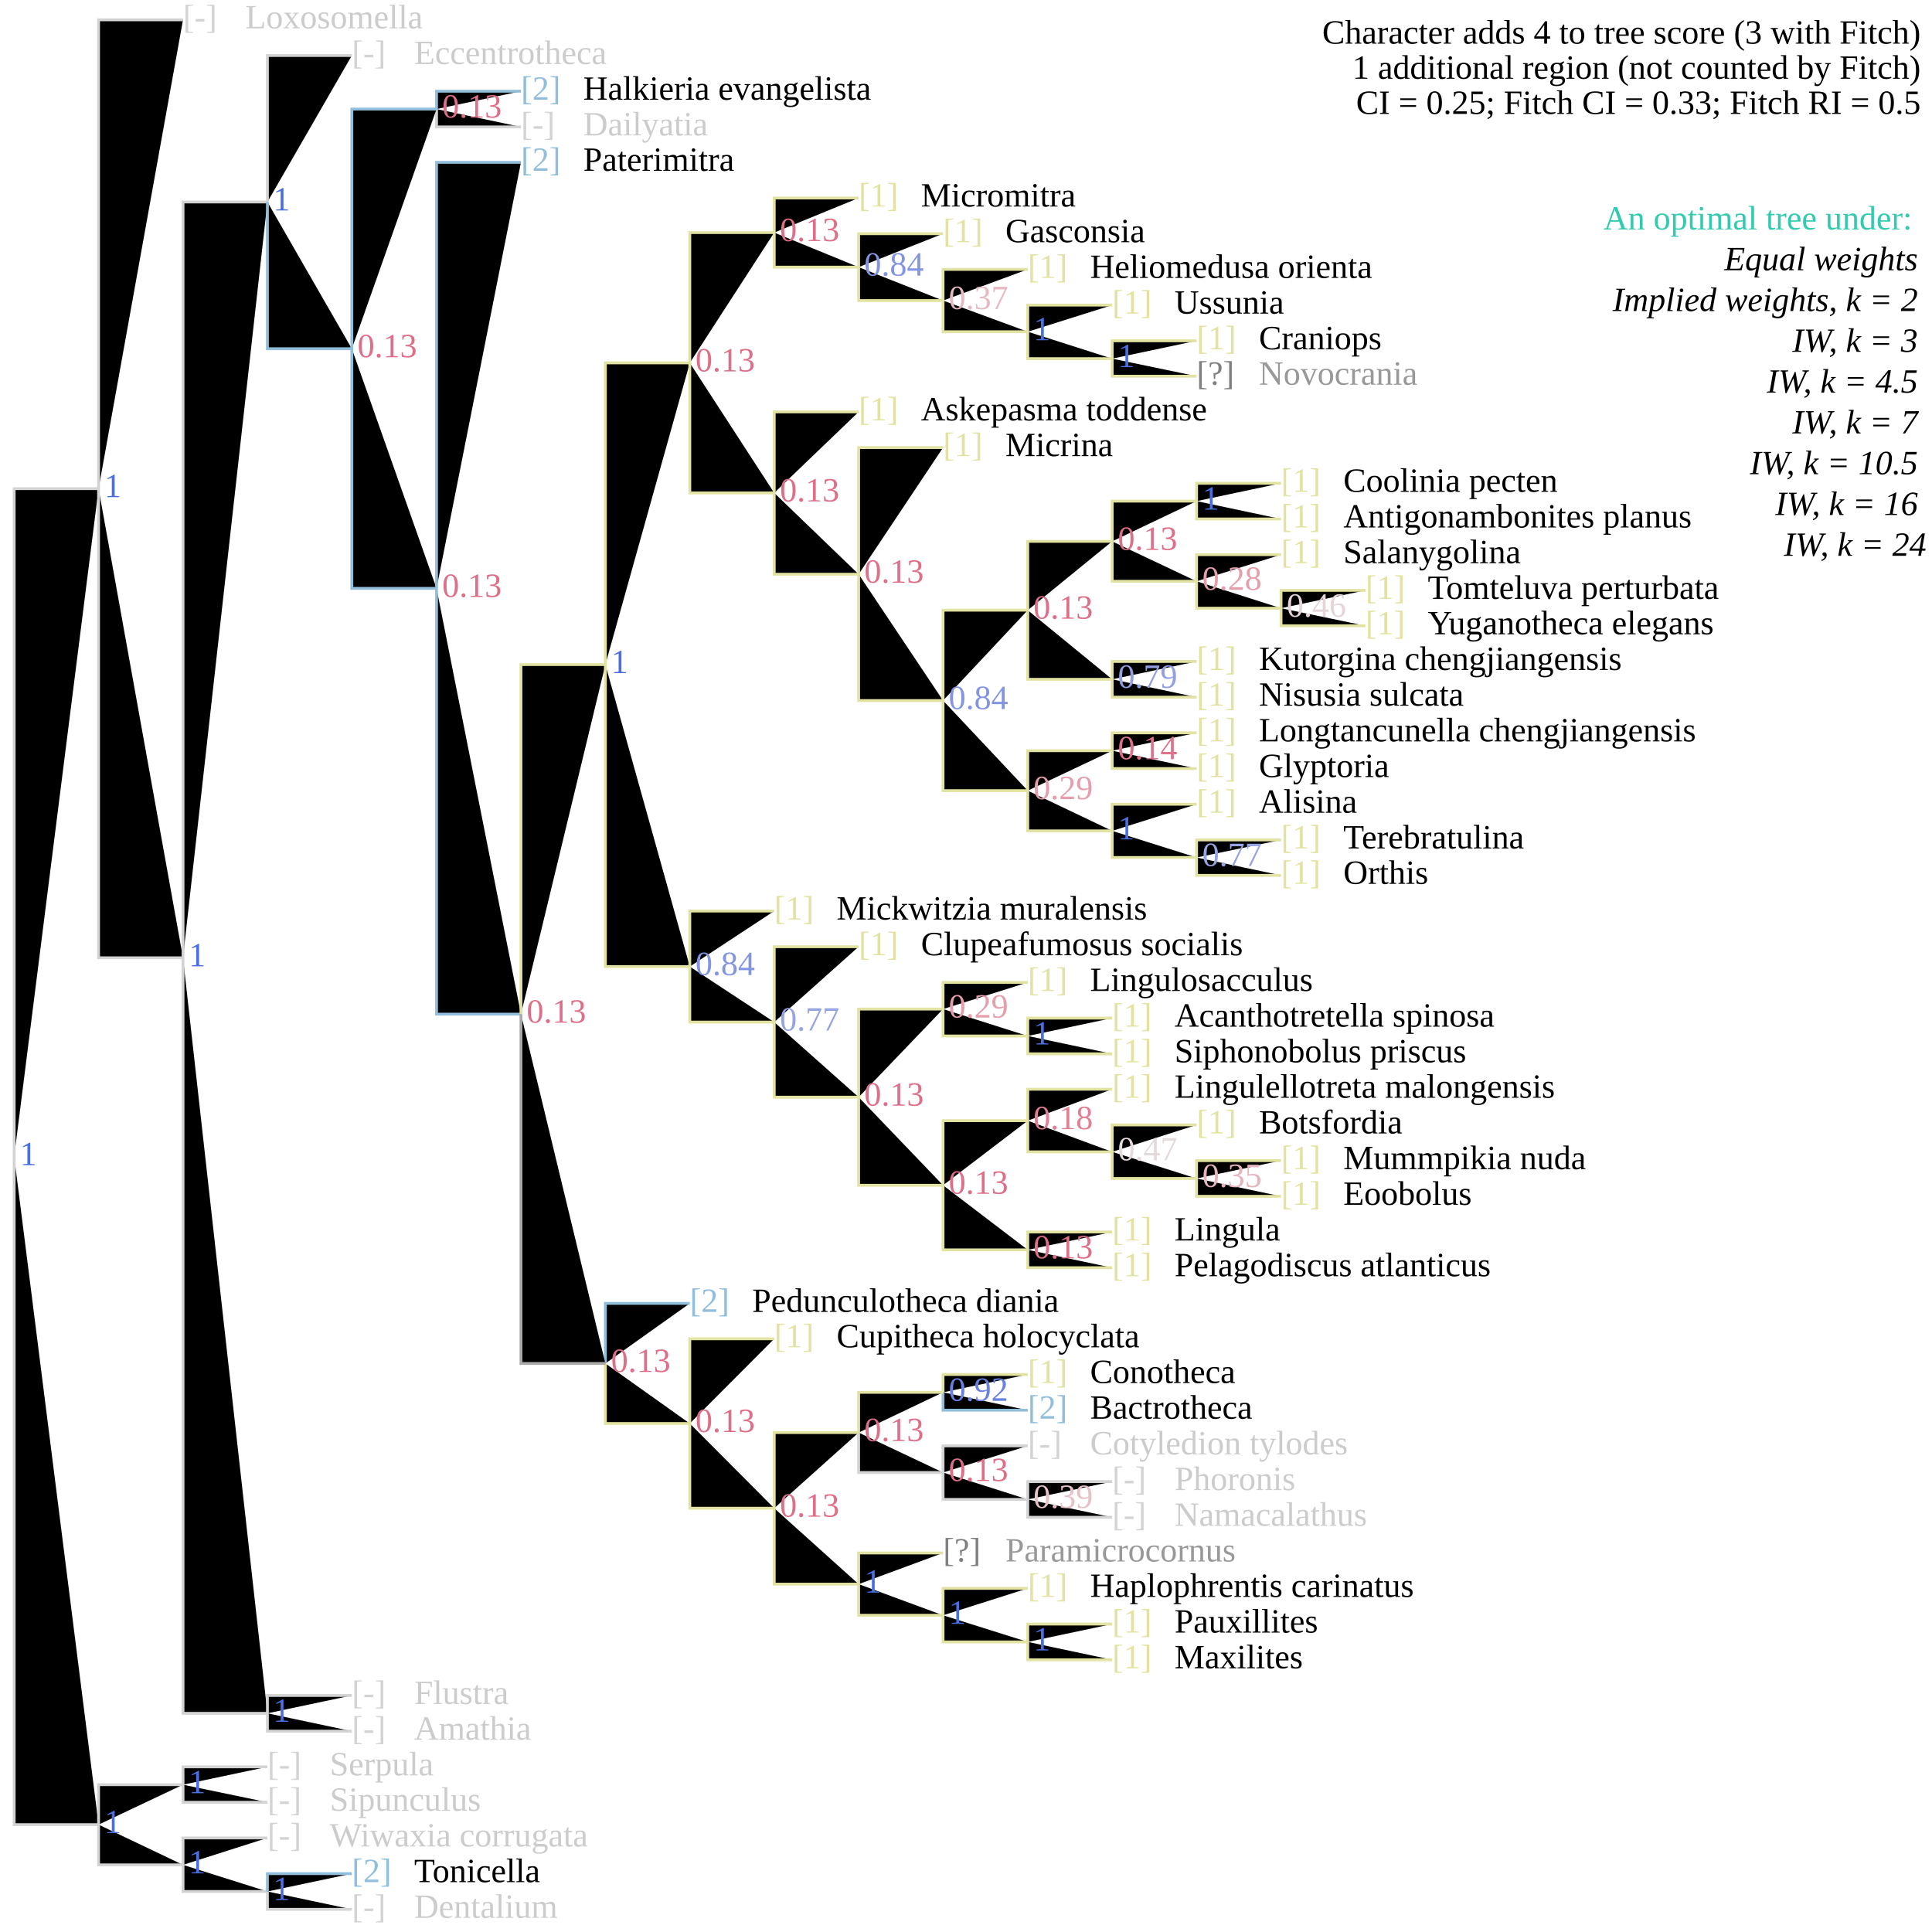
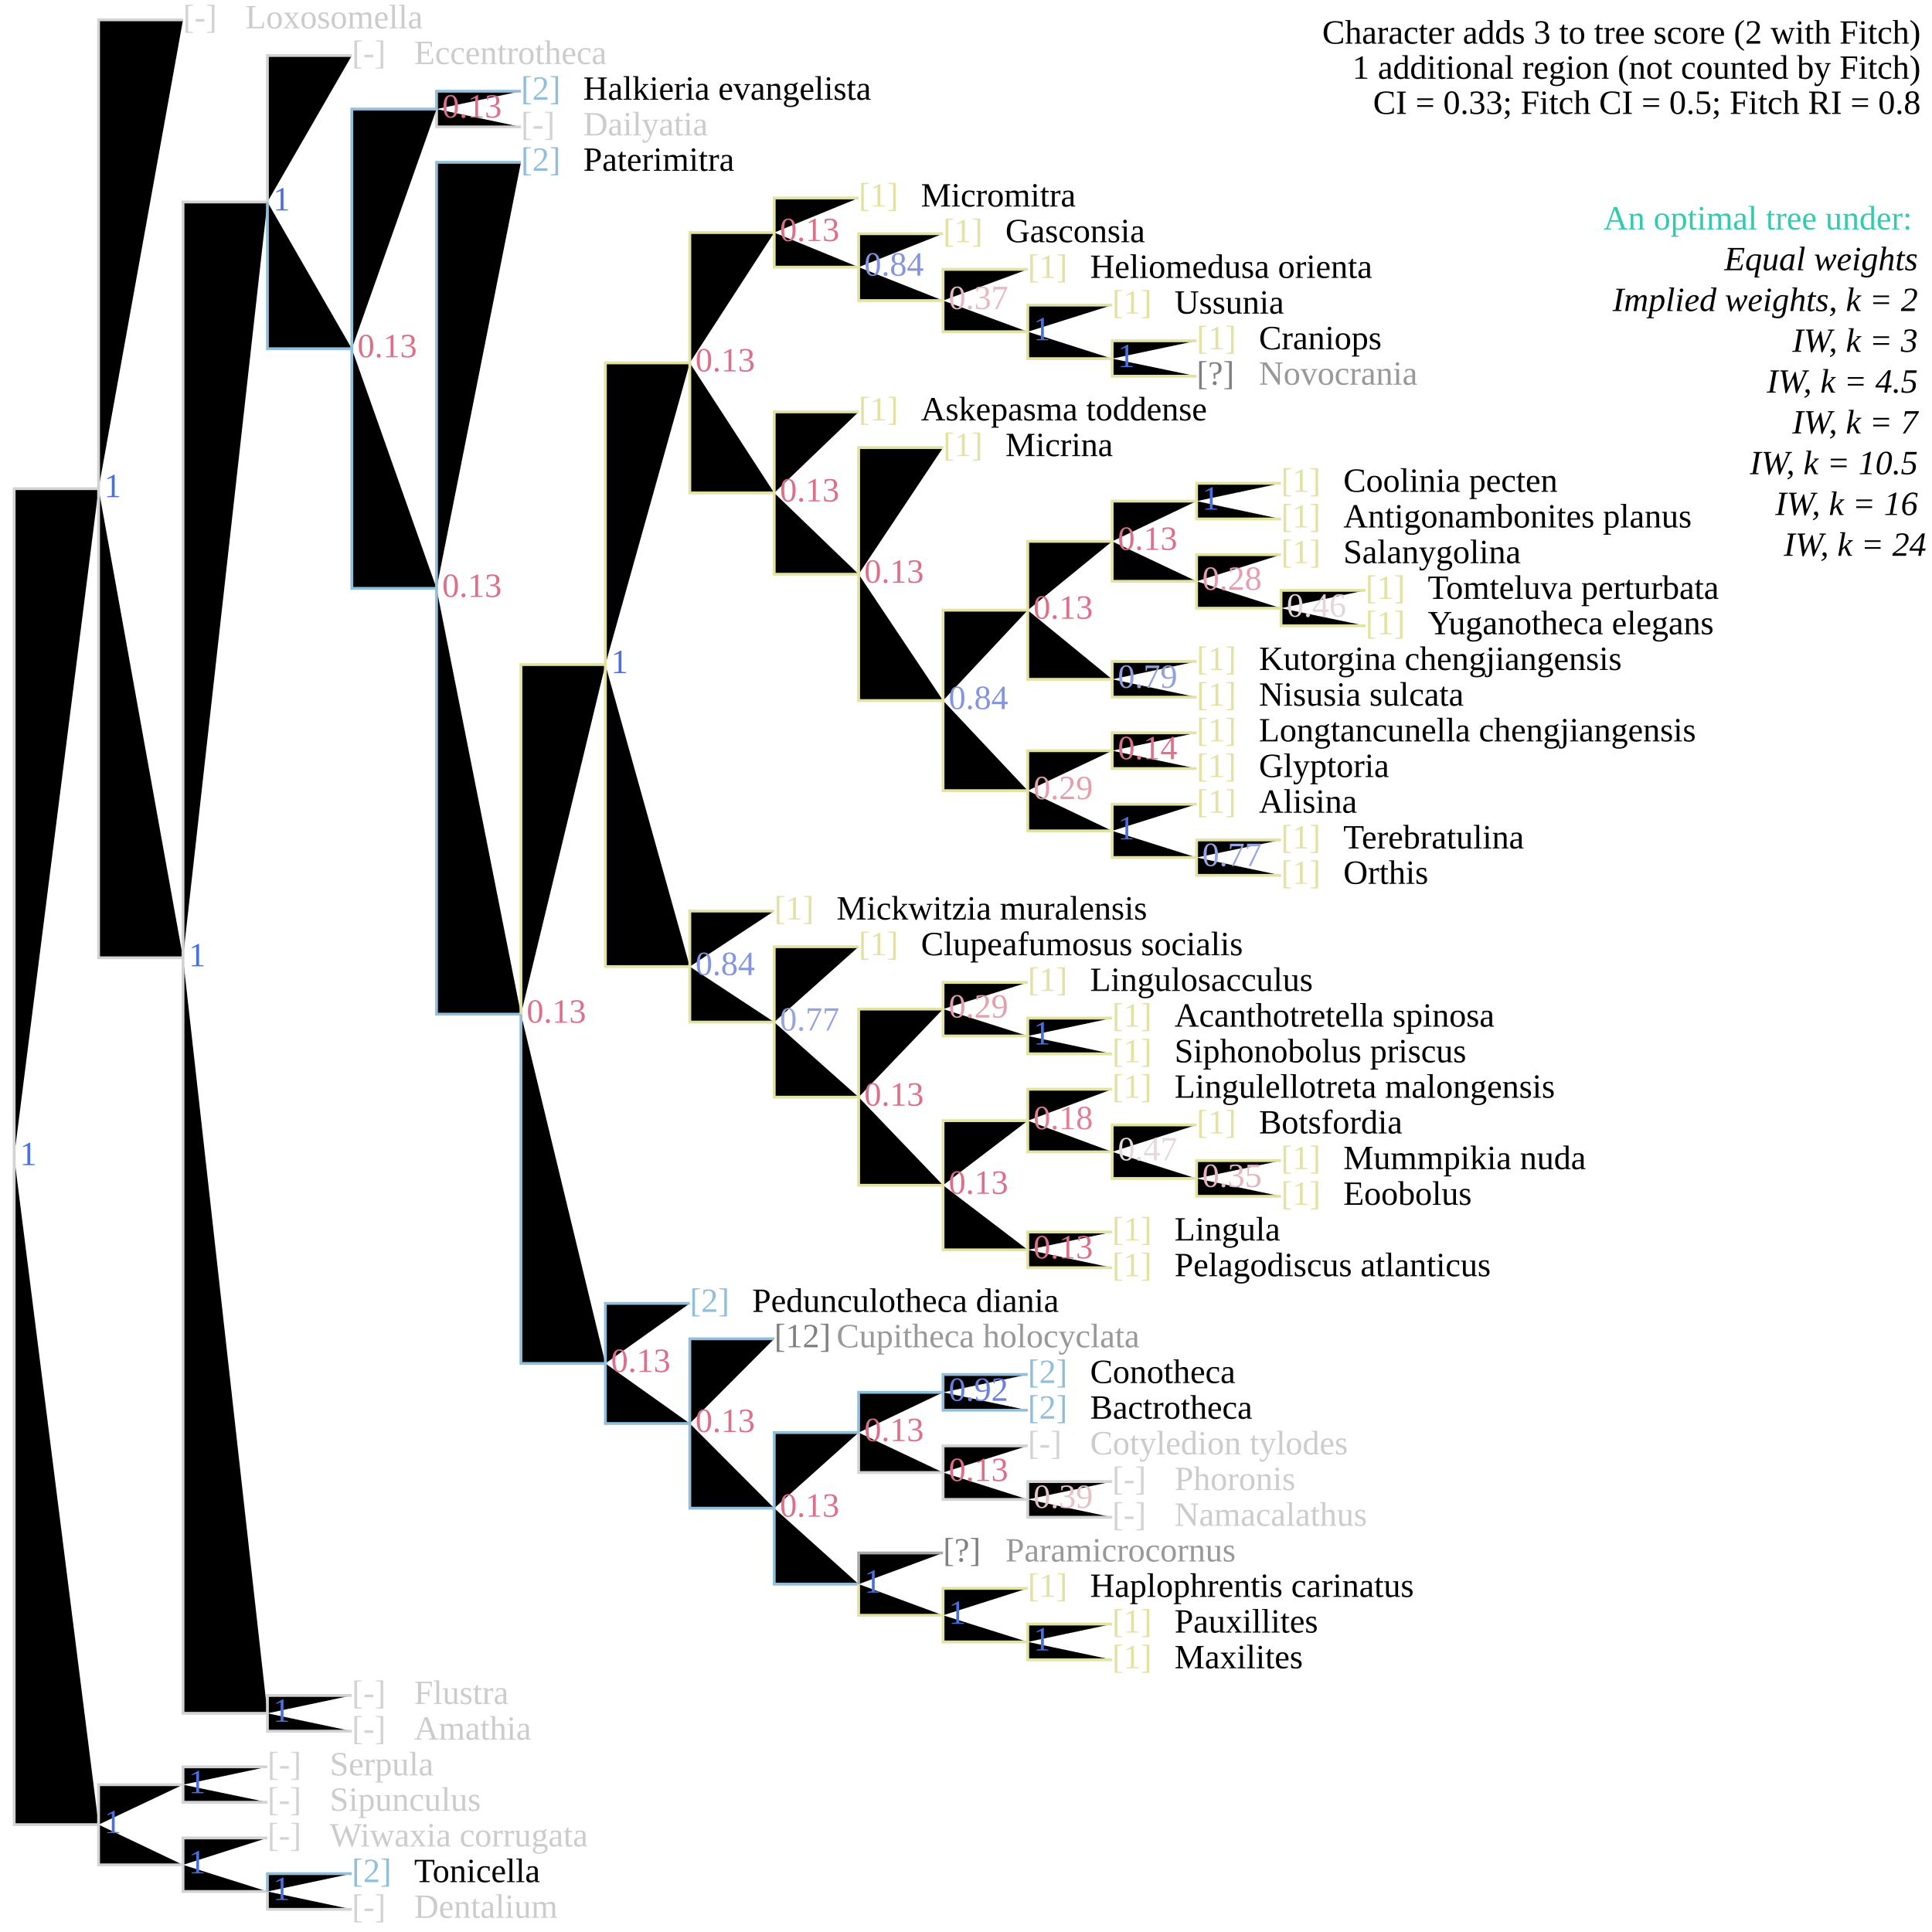
<svg xmlns="http://www.w3.org/2000/svg" version="1.1" width="682" height="682" class="tree" data-char="71">
-   <text x="678" y="15.4" text-anchor="end" class="stepsLabel">Character adds <tspan class="score">4</tspan> to tree score (<tspan class="score fitch">3</tspan> with Fitch)</text>
+   <text x="678" y="15.4" text-anchor="end" class="stepsLabel">Character adds <tspan class="score">3</tspan> to tree score (<tspan class="score fitch">2</tspan> with Fitch)</text>
  <text x="678" y="27.8" text-anchor="end" class="stepsLabel">
    <tspan class="score">1</tspan> additional region (not counted by Fitch)</text>
-   <text x="678" y="40.2" text-anchor="end" class="stepsLabel">CI = 0.25; Fitch CI = 0.33; Fitch RI = 0.5</text>
+   <text x="678" y="40.2" text-anchor="end" class="stepsLabel">CI = 0.33; Fitch CI = 0.5; Fitch RI = 0.8</text>
  <text x="678" y="65" text-anchor="end" class="stepsLabel">
    <tspan dy="16" fill="#34caaf">An optimal tree under:</tspan>
    <tspan x="680" style="font-style:italic" class="notThisAn" dy="1.2em">Equal weights</tspan>
    <tspan x="680" style="font-style:italic" class="thisAn" dy="1.2em">Implied weights, k = 2</tspan>
    <tspan x="680" style="font-style:italic" class="thisAn" dy="1.2em">IW, k = 3</tspan>
    <tspan x="680" style="font-style:italic" class="notThisAn" dy="1.2em">IW, k = 4.5</tspan>
    <tspan x="680" style="font-style:italic" class="notThisAn" dy="1.2em">IW, k = 7</tspan>
    <tspan x="680" style="font-style:italic" class="notThisAn" dy="1.2em">IW, k = 10.5</tspan>
    <tspan x="680" style="font-style:italic" class="notThisAn" dy="1.2em">IW, k = 16</tspan>
    <tspan x="680" style="font-style:italic" class="notThisAn" dy="1.2em">IW, k = 24</tspan>
  </text>
  <text x="124.2" y="664.4" fill="#91bfdb" class="flag">[2]</text>
  <text x="146.2" y="664.4" fill="#000" class="taxonLabel">Tonicella</text>
  <text x="124.2" y="677" fill="lightgrey" class="flag">[-]</text>
  <text x="146.2" y="677" fill="#ccc" class="taxonLabel">Dentalium</text>
  <text x="94.4" y="651.8" fill="lightgrey" class="flag">[-]</text>
  <text x="116.4" y="651.8" fill="#ccc" class="taxonLabel">Wiwaxia corrugata</text>
  <text x="94.4" y="626.7" fill="lightgrey" class="flag">[-]</text>
  <text x="116.4" y="626.7" fill="#ccc" class="taxonLabel">Serpula</text>
  <text x="94.4" y="639.2" fill="lightgrey" class="flag">[-]</text>
  <text x="116.4" y="639.2" fill="#ccc" class="taxonLabel">Sipunculus</text>
  <text x="124.2" y="601.5" fill="lightgrey" class="flag">[-]</text>
  <text x="146.2" y="601.5" fill="#ccc" class="taxonLabel">Flustra</text>
  <text x="124.2" y="614.1" fill="lightgrey" class="flag">[-]</text>
  <text x="146.2" y="614.1" fill="#ccc" class="taxonLabel">Amathia</text>
  <text x="392.6" y="576.3" fill="#e2e2a2" class="flag">[1]</text>
  <text x="414.6" y="576.3" fill="#000" class="taxonLabel">Pauxillites</text>
  <text x="392.6" y="588.9" fill="#e2e2a2" class="flag">[1]</text>
  <text x="414.6" y="588.9" fill="#000" class="taxonLabel">Maxilites</text>
  <text x="362.8" y="563.7" fill="#e2e2a2" class="flag">[1]</text>
  <text x="384.8" y="563.7" fill="#000" class="taxonLabel">Haplophrentis carinatus</text>
  <text x="332.9" y="551.2" fill="grey" class="flag">[?]</text>
  <text x="354.9" y="551.2" fill="#999" class="taxonLabel">Paramicrocornus</text>
  <text x="392.6" y="526" fill="lightgrey" class="flag">[-]</text>
  <text x="414.6" y="526" fill="#ccc" class="taxonLabel">Phoronis</text>
  <text x="392.6" y="538.6" fill="lightgrey" class="flag">[-]</text>
  <text x="414.6" y="538.6" fill="#ccc" class="taxonLabel">Namacalathus</text>
  <text x="362.8" y="513.4" fill="lightgrey" class="flag">[-]</text>
  <text x="384.8" y="513.4" fill="#ccc" class="taxonLabel">Cotyledion tylodes</text>
-   <text x="362.8" y="488.2" fill="#e2e2a2" class="flag">[1]</text>
+   <text x="362.8" y="488.2" fill="#91bfdb" class="flag">[2]</text>
  <text x="384.8" y="488.2" fill="#000" class="taxonLabel">Conotheca</text>
  <text x="362.8" y="500.8" fill="#91bfdb" class="flag">[2]</text>
  <text x="384.8" y="500.8" fill="#000" class="taxonLabel">Bactrotheca</text>
-   <text x="273.3" y="475.6" fill="#e2e2a2" class="flag">[1]</text>
-   <text x="295.3" y="475.6" fill="#000" class="taxonLabel">Cupitheca holocyclata</text>
+   <text x="273.3" y="475.6" fill="grey" class="flag">[12]</text>
+   <text x="295.3" y="475.6" fill="#999" class="taxonLabel">Cupitheca holocyclata</text>
  <text x="243.5" y="463.1" fill="#91bfdb" class="flag">[2]</text>
  <text x="265.5" y="463.1" fill="#000" class="taxonLabel">Pedunculotheca diania</text>
  <text x="392.6" y="437.9" fill="#e2e2a2" class="flag">[1]</text>
  <text x="414.6" y="437.9" fill="#000" class="taxonLabel">Lingula</text>
  <text x="392.6" y="450.5" fill="#e2e2a2" class="flag">[1]</text>
  <text x="414.6" y="450.5" fill="#000" class="taxonLabel">Pelagodiscus atlanticus</text>
  <text x="452.2" y="412.7" fill="#e2e2a2" class="flag">[1]</text>
  <text x="474.2" y="412.7" fill="#000" class="taxonLabel">Mummpikia nuda</text>
  <text x="452.2" y="425.3" fill="#e2e2a2" class="flag">[1]</text>
  <text x="474.2" y="425.3" fill="#000" class="taxonLabel">Eoobolus</text>
  <text x="422.4" y="400.1" fill="#e2e2a2" class="flag">[1]</text>
  <text x="444.4" y="400.1" fill="#000" class="taxonLabel">Botsfordia</text>
  <text x="392.6" y="387.5" fill="#e2e2a2" class="flag">[1]</text>
  <text x="414.6" y="387.5" fill="#000" class="taxonLabel">Lingulellotreta malongensis</text>
  <text x="392.6" y="362.4" fill="#e2e2a2" class="flag">[1]</text>
  <text x="414.6" y="362.4" fill="#000" class="taxonLabel">Acanthotretella spinosa</text>
  <text x="392.6" y="375" fill="#e2e2a2" class="flag">[1]</text>
  <text x="414.6" y="375" fill="#000" class="taxonLabel">Siphonobolus priscus</text>
  <text x="362.8" y="349.8" fill="#e2e2a2" class="flag">[1]</text>
  <text x="384.8" y="349.8" fill="#000" class="taxonLabel">Lingulosacculus</text>
  <text x="303.1" y="337.2" fill="#e2e2a2" class="flag">[1]</text>
  <text x="325.1" y="337.2" fill="#000" class="taxonLabel">Clupeafumosus socialis</text>
  <text x="273.3" y="324.6" fill="#e2e2a2" class="flag">[1]</text>
  <text x="295.3" y="324.6" fill="#000" class="taxonLabel">Mickwitzia muralensis</text>
  <text x="452.2" y="299.5" fill="#e2e2a2" class="flag">[1]</text>
  <text x="474.2" y="299.5" fill="#000" class="taxonLabel">Terebratulina</text>
  <text x="452.2" y="312" fill="#e2e2a2" class="flag">[1]</text>
  <text x="474.2" y="312" fill="#000" class="taxonLabel">Orthis</text>
  <text x="422.4" y="286.9" fill="#e2e2a2" class="flag">[1]</text>
  <text x="444.4" y="286.9" fill="#000" class="taxonLabel">Alisina</text>
  <text x="422.4" y="261.7" fill="#e2e2a2" class="flag">[1]</text>
  <text x="444.4" y="261.7" fill="#000" class="taxonLabel">Longtancunella chengjiangensis</text>
  <text x="422.4" y="274.3" fill="#e2e2a2" class="flag">[1]</text>
  <text x="444.4" y="274.3" fill="#000" class="taxonLabel">Glyptoria</text>
  <text x="422.4" y="236.5" fill="#e2e2a2" class="flag">[1]</text>
  <text x="444.4" y="236.5" fill="#000" class="taxonLabel">Kutorgina chengjiangensis</text>
  <text x="422.4" y="249.1" fill="#e2e2a2" class="flag">[1]</text>
  <text x="444.4" y="249.1" fill="#000" class="taxonLabel">Nisusia sulcata</text>
  <text x="482" y="211.4" fill="#e2e2a2" class="flag">[1]</text>
  <text x="504" y="211.4" fill="#000" class="taxonLabel">Tomteluva perturbata</text>
  <text x="482" y="223.9" fill="#e2e2a2" class="flag">[1]</text>
  <text x="504" y="223.9" fill="#000" class="taxonLabel">Yuganotheca elegans</text>
  <text x="452.2" y="198.8" fill="#e2e2a2" class="flag">[1]</text>
  <text x="474.2" y="198.8" fill="#000" class="taxonLabel">Salanygolina</text>
  <text x="452.2" y="173.6" fill="#e2e2a2" class="flag">[1]</text>
  <text x="474.2" y="173.6" fill="#000" class="taxonLabel">Coolinia pecten</text>
  <text x="452.2" y="186.2" fill="#e2e2a2" class="flag">[1]</text>
  <text x="474.2" y="186.2" fill="#000" class="taxonLabel">Antigonambonites planus</text>
  <text x="332.9" y="161" fill="#e2e2a2" class="flag">[1]</text>
  <text x="354.9" y="161" fill="#000" class="taxonLabel">Micrina</text>
  <text x="303.1" y="148.4" fill="#e2e2a2" class="flag">[1]</text>
  <text x="325.1" y="148.4" fill="#000" class="taxonLabel">Askepasma toddense</text>
  <text x="422.4" y="123.3" fill="#e2e2a2" class="flag">[1]</text>
  <text x="444.4" y="123.3" fill="#000" class="taxonLabel">Craniops</text>
  <text x="422.4" y="135.8" fill="grey" class="flag">[?]</text>
  <text x="444.4" y="135.8" fill="#999" class="taxonLabel">Novocrania</text>
  <text x="392.6" y="110.7" fill="#e2e2a2" class="flag">[1]</text>
  <text x="414.6" y="110.7" fill="#000" class="taxonLabel">Ussunia</text>
  <text x="362.8" y="98.1" fill="#e2e2a2" class="flag">[1]</text>
  <text x="384.8" y="98.1" fill="#000" class="taxonLabel">Heliomedusa orienta</text>
  <text x="332.9" y="85.5" fill="#e2e2a2" class="flag">[1]</text>
  <text x="354.9" y="85.5" fill="#000" class="taxonLabel">Gasconsia</text>
  <text x="303.1" y="72.9" fill="#e2e2a2" class="flag">[1]</text>
  <text x="325.1" y="72.9" fill="#000" class="taxonLabel">Micromitra</text>
  <text x="183.9" y="60.3" fill="#91bfdb" class="flag">[2]</text>
  <text x="205.9" y="60.3" fill="#000" class="taxonLabel">Paterimitra</text>
  <text x="183.9" y="35.2" fill="#91bfdb" class="flag">[2]</text>
  <text x="205.9" y="35.2" fill="#000" class="taxonLabel">Halkieria evangelista</text>
  <text x="183.9" y="47.8" fill="lightgrey" class="flag">[-]</text>
  <text x="205.9" y="47.8" fill="#ccc" class="taxonLabel">Dailyatia</text>
  <text x="124.2" y="22.6" fill="lightgrey" class="flag">[-]</text>
  <text x="146.2" y="22.6" fill="#ccc" class="taxonLabel">Eccentrotheca</text>
  <text x="64.6" y="10" fill="lightgrey" class="flag">[-]</text>
  <text x="86.6" y="10" fill="#ccc" class="taxonLabel">Loxosomella</text>
  <path d="M5,408.3V172.5H34.8M34.8,172.5V7H64.6M34.8,172.5V338.1H64.6M64.6,338.1V71.3H94.4M94.4,71.3V19.6H124.2M154.1,38.5V44.8H183.9M303.1,505.7V519.8H332.9M332.9,519.8V510.4H362.8M332.9,519.8V529.3H362.8M362.8,529.3V523H392.6M362.8,529.3V535.6H392.6M64.6,338.1V604.8H94.4M94.4,604.8V598.5H124.2M94.4,604.8V611.1H124.2M5,408.3V644.1H34.8M34.8,644.1V630H64.6M64.6,630V623.7H94.4M64.6,630V636.2H94.4M34.8,644.1V658.3H64.6M64.6,658.3V648.8H94.4M64.6,658.3V667.7H94.4M94.4,667.7V674H124.2" stroke="lightgrey" class="inapplicable" />
-   <path d="M94.4,71.3V123.1H124.2M124.2,123.1V38.5H154.1M154.1,38.5V32.2H183.9M124.2,123.1V207.7H154.1M154.1,207.7V57.3H183.9M154.1,207.7V358H183.9M213.7,481.3V460.1H243.5M332.9,491.5V497.8H362.8M94.4,667.7V661.4H124.2" stroke="#91bfdb" />
-   <path d="M183.9,358V234.6H213.7M213.7,234.6V128.1H243.5M243.5,128.1V82.1H273.3M273.3,82.1V69.9H303.1M273.3,82.1V94.3H303.1M303.1,94.3V82.5H332.9M303.1,94.3V106.1H332.9M332.9,106.1V95.1H362.8M332.9,106.1V117.1H362.8M362.8,117.1V107.7H392.6M362.8,117.1V126.6H392.6M392.6,126.6V120.3H422.4M392.6,126.6V132.8H422.4M243.5,128.1V174H273.3M273.3,174V145.4H303.1M273.3,174V202.7H303.1M303.1,202.7V158H332.9M303.1,202.7V247.3H332.9M332.9,247.3V215.4H362.8M362.8,215.4V191.1H392.6M392.6,191.1V176.9H422.4M422.4,176.9V170.6H452.2M422.4,176.9V183.2H452.2M392.6,191.1V205.2H422.4M422.4,205.2V195.8H452.2M422.4,205.2V214.7H452.2M452.2,214.7V208.4H482M452.2,214.7V220.9H482M362.8,215.4V239.8H392.6M392.6,239.8V233.5H422.4M392.6,239.8V246.1H422.4M332.9,247.3V279.1H362.8M362.8,279.1V265H392.6M392.6,265V258.7H422.4M392.6,265V271.3H422.4M362.8,279.1V293.3H392.6M392.6,293.3V283.9H422.4M392.6,293.3V302.7H422.4M422.4,302.7V296.5H452.2M422.4,302.7V309H452.2M213.7,234.6V341.2H243.5M243.5,341.2V321.6H273.3M243.5,341.2V360.8H273.3M273.3,360.8V334.2H303.1M273.3,360.8V387.3H303.1M303.1,387.3V356.2H332.9M332.9,356.2V346.8H362.8M332.9,356.2V365.7H362.8M362.8,365.7V359.4H392.6M362.8,365.7V372H392.6M303.1,387.3V418.4H332.9M332.9,418.4V395.6H362.8M362.8,395.6V384.5H392.6M362.8,395.6V406.6H392.6M392.6,406.6V397.1H422.4M392.6,406.6V416H422.4M422.4,416V409.7H452.2M422.4,416V422.3H452.2M332.9,418.4V441.2H362.8M362.8,441.2V434.9H392.6M362.8,441.2V447.5H392.6M213.7,481.3V502.5H243.5M243.5,502.5V472.6H273.3M243.5,502.5V532.4H273.3M273.3,532.4V505.7H303.1M303.1,505.7V491.5H332.9M332.9,491.5V485.2H362.8M273.3,532.4V559.2H303.1M303.1,559.2V548.2H332.9M303.1,559.2V570.2H332.9M332.9,570.2V560.7H362.8M332.9,570.2V579.6H362.8M362.8,579.6V573.3H392.6M362.8,579.6V585.9H392.6" stroke="#e2e2a2" />
-   <path d="M183.9,358V481.3H213.7" stroke="darkgrey" />
+   <path d="M94.4,71.3V123.1H124.2M124.2,123.1V38.5H154.1M154.1,38.5V32.2H183.9M124.2,123.1V207.7H154.1M154.1,207.7V57.3H183.9M154.1,207.7V358H183.9M183.9,358V481.3H213.7M213.7,481.3V460.1H243.5M213.7,481.3V502.5H243.5M243.5,502.5V472.6H273.3M243.5,502.5V532.4H273.3M273.3,532.4V505.7H303.1M303.1,505.7V491.5H332.9M332.9,491.5V485.2H362.8M332.9,491.5V497.8H362.8M273.3,532.4V559.2H303.1M94.4,667.7V661.4H124.2" stroke="#91bfdb" />
+   <path d="M183.9,358V234.6H213.7M213.7,234.6V128.1H243.5M243.5,128.1V82.1H273.3M273.3,82.1V69.9H303.1M273.3,82.1V94.3H303.1M303.1,94.3V82.5H332.9M303.1,94.3V106.1H332.9M332.9,106.1V95.1H362.8M332.9,106.1V117.1H362.8M362.8,117.1V107.7H392.6M362.8,117.1V126.6H392.6M392.6,126.6V120.3H422.4M392.6,126.6V132.8H422.4M243.5,128.1V174H273.3M273.3,174V145.4H303.1M273.3,174V202.7H303.1M303.1,202.7V158H332.9M303.1,202.7V247.3H332.9M332.9,247.3V215.4H362.8M362.8,215.4V191.1H392.6M392.6,191.1V176.9H422.4M422.4,176.9V170.6H452.2M422.4,176.9V183.2H452.2M392.6,191.1V205.2H422.4M422.4,205.2V195.8H452.2M422.4,205.2V214.7H452.2M452.2,214.7V208.4H482M452.2,214.7V220.9H482M362.8,215.4V239.8H392.6M392.6,239.8V233.5H422.4M392.6,239.8V246.1H422.4M332.9,247.3V279.1H362.8M362.8,279.1V265H392.6M392.6,265V258.7H422.4M392.6,265V271.3H422.4M362.8,279.1V293.3H392.6M392.6,293.3V283.9H422.4M392.6,293.3V302.7H422.4M422.4,302.7V296.5H452.2M422.4,302.7V309H452.2M213.7,234.6V341.2H243.5M243.5,341.2V321.6H273.3M243.5,341.2V360.8H273.3M273.3,360.8V334.2H303.1M273.3,360.8V387.3H303.1M303.1,387.3V356.2H332.9M332.9,356.2V346.8H362.8M332.9,356.2V365.7H362.8M362.8,365.7V359.4H392.6M362.8,365.7V372H392.6M303.1,387.3V418.4H332.9M332.9,418.4V395.6H362.8M362.8,395.6V384.5H392.6M362.8,395.6V406.6H392.6M392.6,406.6V397.1H422.4M392.6,406.6V416H422.4M422.4,416V409.7H452.2M422.4,416V422.3H452.2M332.9,418.4V441.2H362.8M362.8,441.2V434.9H392.6M362.8,441.2V447.5H392.6M303.1,559.2V570.2H332.9M332.9,570.2V560.7H362.8M332.9,570.2V579.6H362.8M362.8,579.6V573.3H392.6M362.8,579.6V585.9H392.6" stroke="#e2e2a2" />
+   <path d="M303.1,559.2V548.2H332.9" stroke="darkgrey" />
  <text x="7" y="411.3" class="node" fill="#4A6FE3">1</text>
  <text x="36.8" y="175.5" class="node" fill="#4A6FE3">1</text>
  <text x="66.6" y="341.1" class="node" fill="#4A6FE3">1</text>
  <text x="96.4" y="74.3" class="node" fill="#4A6FE3">1</text>
  <text x="126.2" y="126.1" class="node" fill="#DD6F88">0.13</text>
  <text x="156.1" y="41.5" class="node" fill="#DD6F88">0.13</text>
  <text x="156.1" y="210.7" class="node" fill="#DD6F88">0.13</text>
  <text x="185.9" y="361" class="node" fill="#DD6F88">0.13</text>
  <text x="215.7" y="237.6" class="node" fill="#4A6FE3">1</text>
  <text x="245.5" y="131.1" class="node" fill="#DD6F88">0.13</text>
  <text x="275.3" y="85.1" class="node" fill="#DD6F88">0.13</text>
  <text x="305.1" y="97.3" class="node" fill="#8394E1">0.84</text>
  <text x="334.9" y="109.1" class="node" fill="#E6BAC2">0.37</text>
  <text x="364.8" y="120.1" class="node" fill="#4A6FE3">1</text>
  <text x="394.6" y="129.6" class="node" fill="#4A6FE3">1</text>
  <text x="275.3" y="177" class="node" fill="#DD6F88">0.13</text>
  <text x="305.1" y="205.7" class="node" fill="#DD6F88">0.13</text>
  <text x="334.9" y="250.3" class="node" fill="#8394E1">0.84</text>
  <text x="364.8" y="218.4" class="node" fill="#DD6F88">0.13</text>
  <text x="394.6" y="194.1" class="node" fill="#DD6F88">0.13</text>
  <text x="424.4" y="179.9" class="node" fill="#4A6FE3">1</text>
  <text x="424.4" y="208.2" class="node" fill="#E59FAC">0.28</text>
  <text x="454.2" y="217.7" class="node" fill="#E4D6D8">0.46</text>
  <text x="394.6" y="242.8" class="node" fill="#929FE1">0.79</text>
  <text x="364.8" y="282.1" class="node" fill="#E59FAC">0.29</text>
  <text x="394.6" y="268" class="node" fill="#DE728B">0.14</text>
  <text x="394.6" y="296.3" class="node" fill="#4A6FE3">1</text>
  <text x="424.4" y="305.7" class="node" fill="#97A4E2">0.77</text>
  <text x="245.5" y="344.2" class="node" fill="#8394E1">0.84</text>
  <text x="275.3" y="363.8" class="node" fill="#97A4E2">0.77</text>
  <text x="305.1" y="390.3" class="node" fill="#DD6F88">0.13</text>
  <text x="334.9" y="359.2" class="node" fill="#E59FAC">0.29</text>
  <text x="364.8" y="368.7" class="node" fill="#4A6FE3">1</text>
  <text x="334.9" y="421.4" class="node" fill="#DD6F88">0.13</text>
  <text x="364.8" y="398.6" class="node" fill="#E17F94">0.18</text>
  <text x="394.6" y="409.6" class="node" fill="#E4D9DB">0.47</text>
  <text x="424.4" y="419" class="node" fill="#E6B4BD">0.35</text>
  <text x="364.8" y="444.2" class="node" fill="#DD6F88">0.13</text>
  <text x="215.7" y="484.3" class="node" fill="#DD6F88">0.13</text>
  <text x="245.5" y="505.5" class="node" fill="#DD6F88">0.13</text>
  <text x="275.3" y="535.4" class="node" fill="#DD6F88">0.13</text>
  <text x="305.1" y="508.7" class="node" fill="#DD6F88">0.13</text>
  <text x="334.9" y="494.5" class="node" fill="#6982E1">0.92</text>
  <text x="334.9" y="522.8" class="node" fill="#DD6F88">0.13</text>
  <text x="364.8" y="532.3" class="node" fill="#E6C1C7">0.39</text>
  <text x="305.1" y="562.2" class="node" fill="#4A6FE3">1</text>
  <text x="334.9" y="573.2" class="node" fill="#4A6FE3">1</text>
  <text x="364.8" y="582.6" class="node" fill="#4A6FE3">1</text>
  <text x="96.4" y="607.8" class="node" fill="#4A6FE3">1</text>
  <text x="36.8" y="647.1" class="node" fill="#4A6FE3">1</text>
  <text x="66.6" y="633" class="node" fill="#4A6FE3">1</text>
  <text x="66.6" y="661.3" class="node" fill="#4A6FE3">1</text>
  <text x="96.4" y="670.7" class="node" fill="#4A6FE3">1</text>
</svg>
